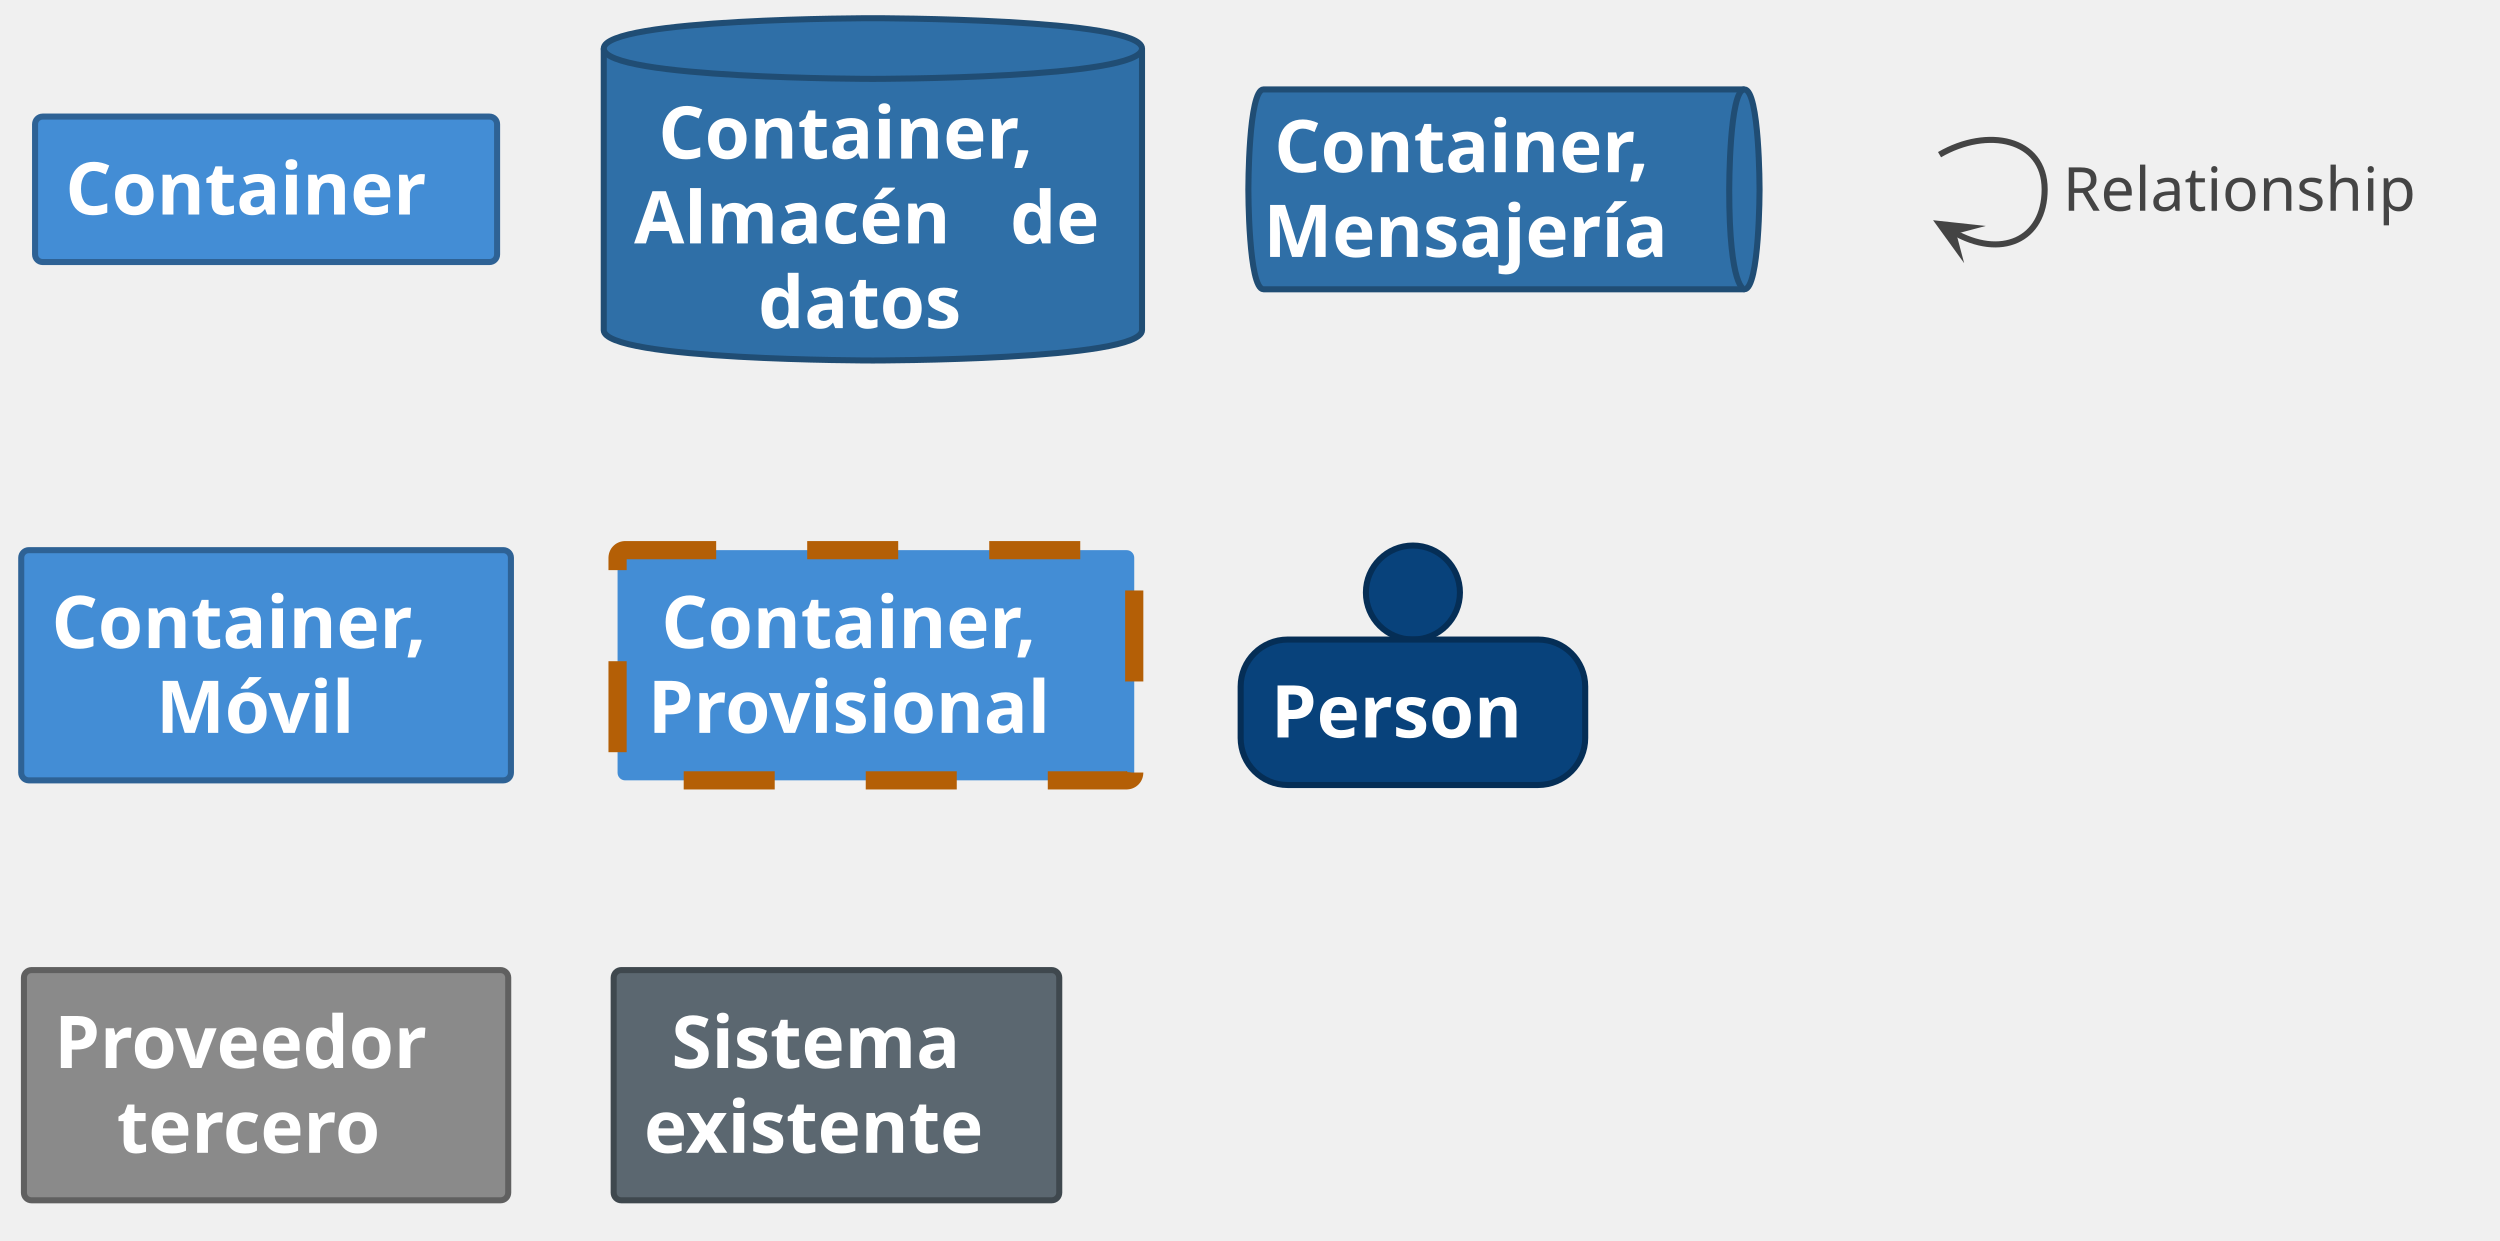
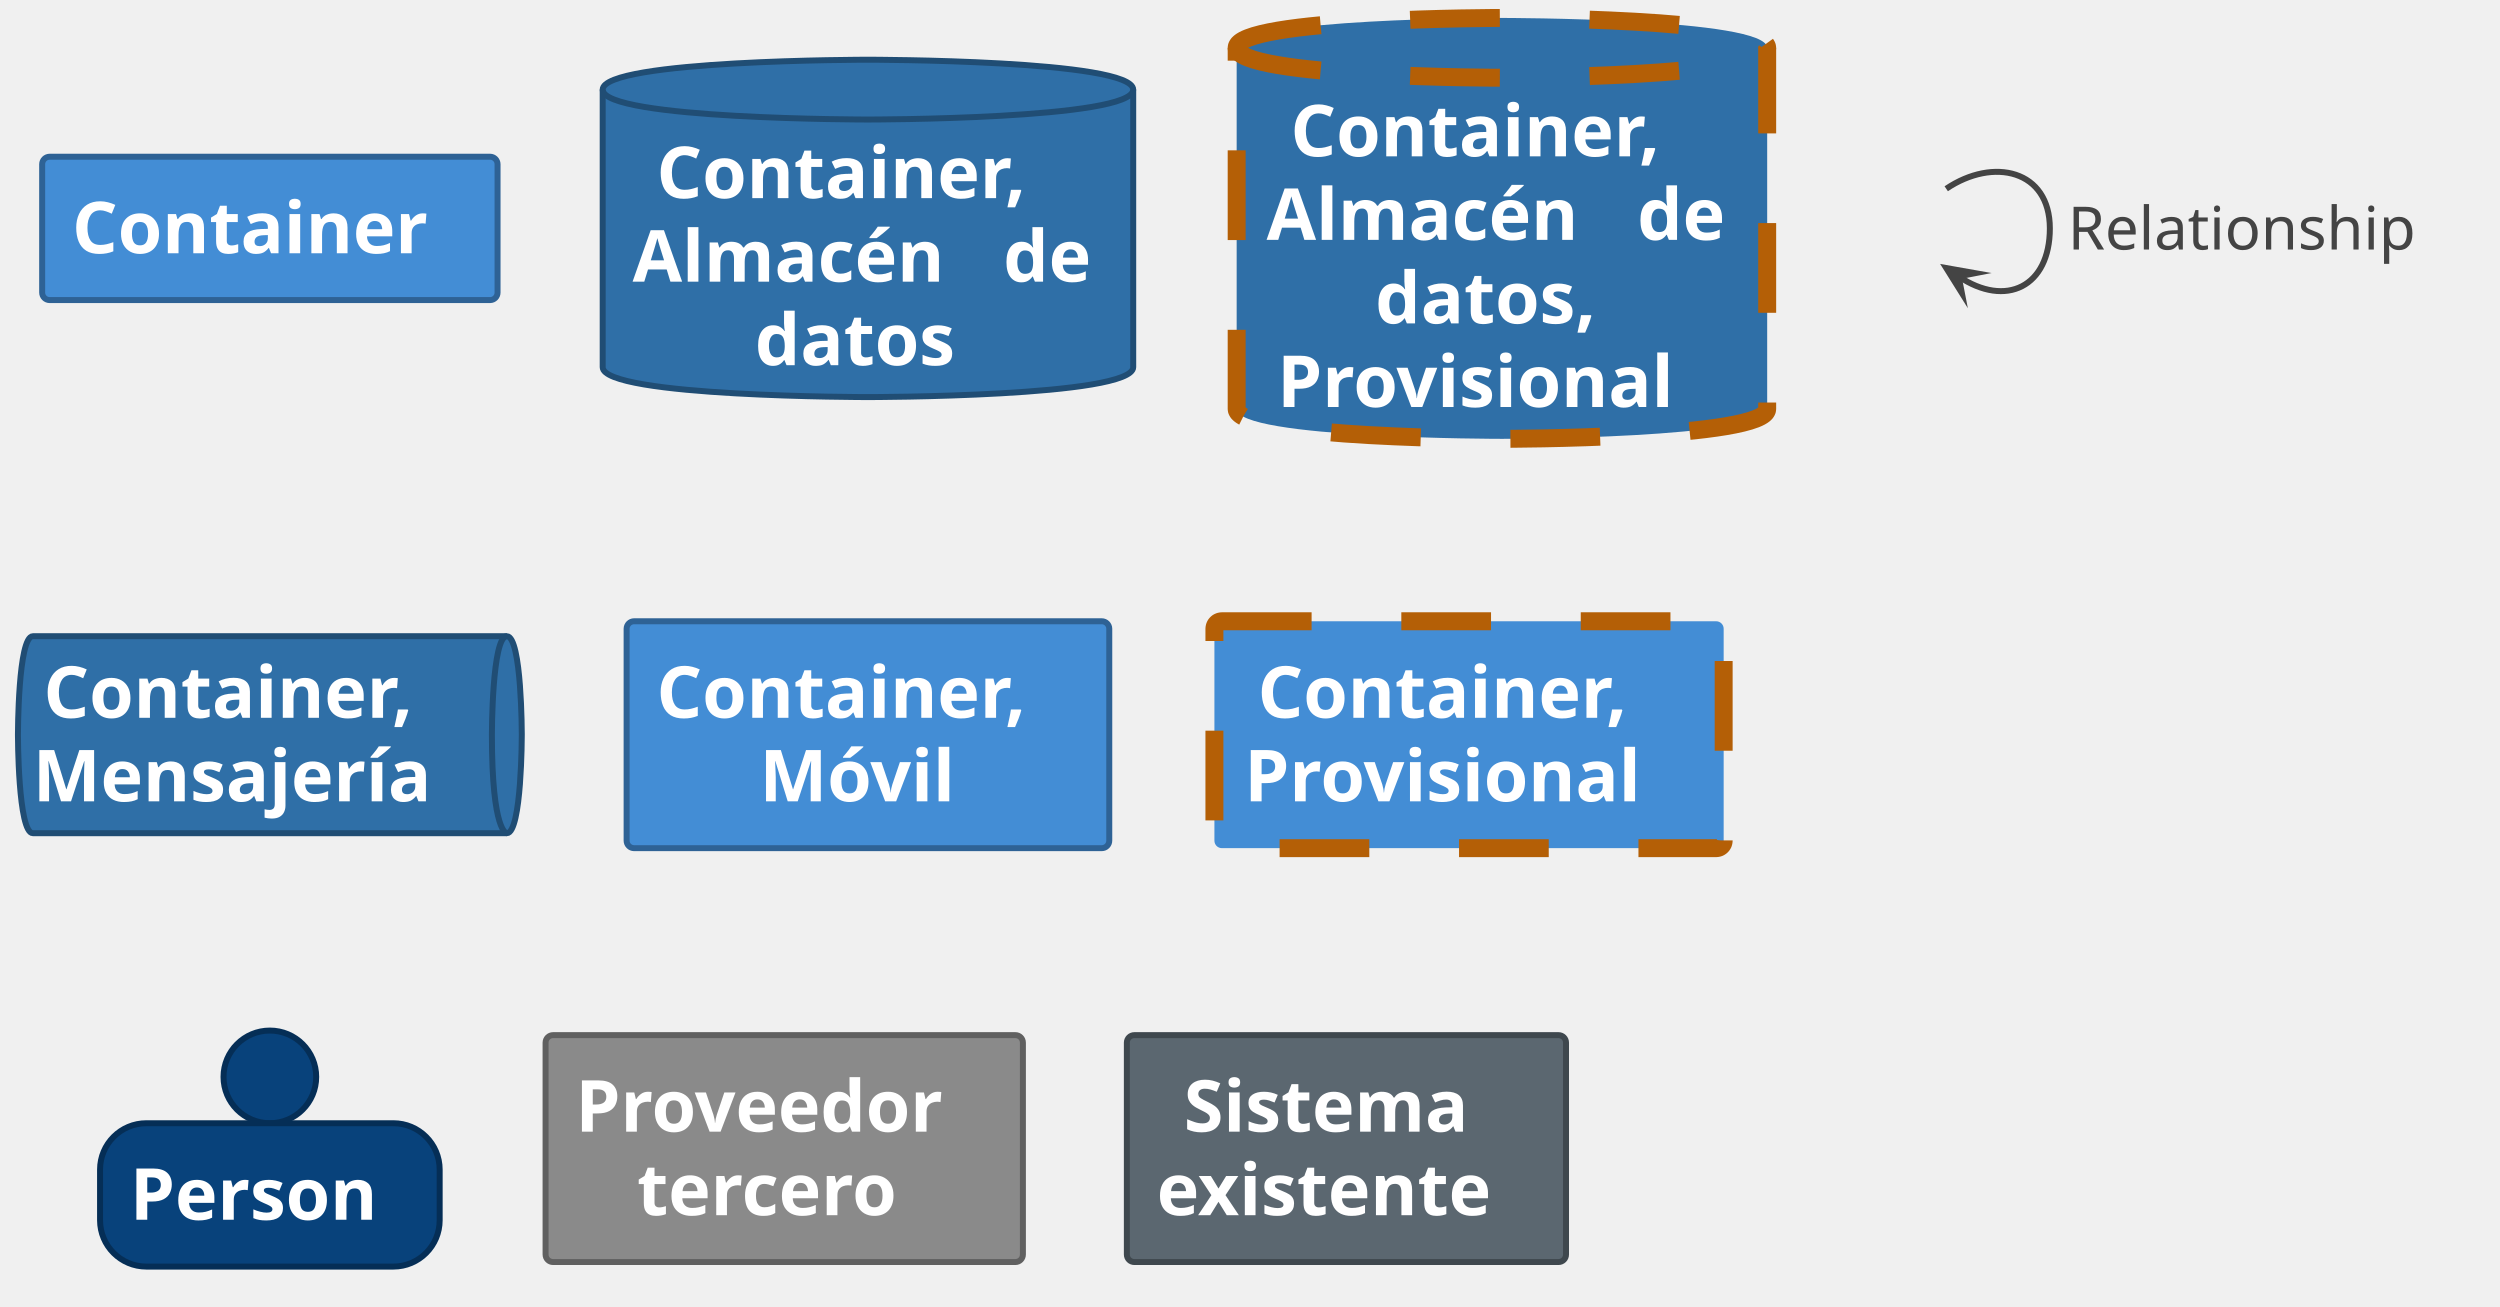
- <svg xmlns="http://www.w3.org/2000/svg" version="1.1" data-diagram-type="DESCRIPTION" style="width:824px;height:409px;background:#FFFFFF;" width="824px" height="409px" viewBox="0 0 824 409" zoomAndPan="magnify" preserveAspectRatio="none" contentStyleType="text/css">
+ <svg xmlns="http://www.w3.org/2000/svg" version="1.1" data-diagram-type="DESCRIPTION" style="width:836px;height:437px;background:#FFFFFF;" width="836px" height="437px" viewBox="0 0 836 437" zoomAndPan="magnify" preserveAspectRatio="none" contentStyleType="text/css">
  <defs />
  <g font-family="sans-serif" lengthAdjust="spacing">
-     <g class="entity" data-qualified-name="..Container" id="ent0001" data-source-line="134">
-       <rect x="11.56" y="38.43" width="152.281" height="47.938" fill="#438DD5" style="stroke:#2E6295;stroke-width:2;" rx="2.5" ry="2.5" />
-       <text x="21.56" y="70.707" fill="#FFF" font-size="24" textLength="132.281" font-weight="700">Container</text>
+     <g class="entity" data-qualified-name="..Container" id="ent0001" data-source-line="146">
+       <rect x="14.1" y="52.41" width="152.281" height="47.938" fill="#438DD5" style="stroke:#2E6295;stroke-width:2;" rx="2.5" ry="2.5" />
+       <text x="24.1" y="84.687" fill="#FFF" font-size="24" textLength="132.281" font-weight="700">Container</text>
    </g>
-     <g class="entity" data-qualified-name="..Container. Almac.n de datos" id="ent0002" data-source-line="136">
-       <path d="M199,16 C199,6 287.703,6 287.703,6 C287.703,6 376.406,6 376.406,16 L376.406,108.813 C376.406,118.813 287.703,118.813 287.703,118.813 C287.703,118.813 199,118.813 199,108.813 L199,16" style="stroke:#204D74;stroke-width:2;" fill="#2F6FA7" />
-       <path d="M199,16 C199,26 287.703,26 287.703,26 C287.703,26 376.406,26 376.406,16" style="stroke:#204D74;stroke-width:2;" fill="none" />
-       <text x="217.004" y="52.277" fill="#FFF" font-size="24" textLength="141.398" font-weight="700">Container,</text>
-       <text x="209" y="80.215" fill="#FFF" font-size="24" textLength="115.594" font-weight="700">Almacén</text>
-       <text x="324.594" y="80.215" fill="#FFF" font-size="24" font-weight="700"> </text>
-       <text x="332.949" y="80.215" fill="#FFF" font-size="24" textLength="33.457" font-weight="700">de</text>
-       <text x="249.893" y="108.152" fill="#FFF" font-size="24" textLength="75.621" font-weight="700">datos</text>
+     <g class="entity" data-qualified-name="..Container. Almac.n de datos" id="ent0002" data-source-line="148">
+       <path d="M201.54,29.97 C201.54,19.97 290.243,19.97 290.243,19.97 C290.243,19.97 378.946,19.97 378.946,29.97 L378.946,122.783 C378.946,132.783 290.243,132.783 290.243,132.783 C290.243,132.783 201.54,132.783 201.54,122.783 L201.54,29.97" style="stroke:#204D74;stroke-width:2;" fill="#2F6FA7" />
+       <path d="M201.54,29.97 C201.54,39.97 290.243,39.97 290.243,39.97 C290.243,39.97 378.946,39.97 378.946,29.97" style="stroke:#204D74;stroke-width:2;" fill="none" />
+       <text x="219.544" y="66.247" fill="#FFF" font-size="24" textLength="141.398" font-weight="700">Container,</text>
+       <text x="211.54" y="94.185" fill="#FFF" font-size="24" textLength="115.594" font-weight="700">Almacén</text>
+       <text x="327.134" y="94.185" fill="#FFF" font-size="24" font-weight="700"> </text>
+       <text x="335.489" y="94.185" fill="#FFF" font-size="24" textLength="33.457" font-weight="700">de</text>
+       <text x="252.433" y="122.122" fill="#FFF" font-size="24" textLength="75.621" font-weight="700">datos</text>
    </g>
-     <g class="entity" data-qualified-name="..Container. Mensajer.a" id="ent0003" data-source-line="138">
-       <path d="M416.46,29.47 L574.948,29.47 C579.948,29.47 579.948,62.408 579.948,62.408 C579.948,62.408 579.948,95.345 574.948,95.345 L416.46,95.345 C411.46,95.345 411.46,62.408 411.46,62.408 C411.46,62.408 411.46,29.47 416.46,29.47" style="stroke:#204D74;stroke-width:2;" fill="#2F6FA7" />
-       <path d="M574.948,29.47 C569.948,29.47 569.948,62.408 569.948,62.408 C569.948,95.345 574.948,95.345 574.948,95.345" style="stroke:#204D74;stroke-width:2;" fill="none" />
-       <text x="420.005" y="56.747" fill="#FFF" font-size="24" textLength="141.398" font-weight="700">Container,</text>
-       <text x="416.46" y="84.685" fill="#FFF" font-size="24" textLength="148.488" font-weight="700">Mensajería</text>
+     <g class="entity" data-qualified-name="..Container. Almac.n de datos. Provisional" id="ent0003" data-source-line="150">
+       <path d="M413.54,16 C413.54,6 502.243,6 502.243,6 C502.243,6 590.946,6 590.946,16 L590.946,136.75 C590.946,146.75 502.243,146.75 502.243,146.75 C502.243,146.75 413.54,146.75 413.54,136.75 L413.54,16" style="stroke:#B45F06;stroke-width:6;stroke-dasharray:30,30;" fill="#2F6FA7" />
+       <path d="M413.54,16 C413.54,26 502.243,26 502.243,26 C502.243,26 590.946,26 590.946,16" style="stroke:#B45F06;stroke-width:6;stroke-dasharray:30,30;" fill="none" />
+       <text x="431.544" y="52.277" fill="#FFF" font-size="24" textLength="141.398" font-weight="700">Container,</text>
+       <text x="423.54" y="80.215" fill="#FFF" font-size="24" textLength="115.594" font-weight="700">Almacén</text>
+       <text x="539.134" y="80.215" fill="#FFF" font-size="24" font-weight="700"> </text>
+       <text x="547.489" y="80.215" fill="#FFF" font-size="24" textLength="33.457" font-weight="700">de</text>
+       <text x="459.874" y="108.152" fill="#FFF" font-size="24" textLength="84.738" font-weight="700">datos,</text>
+       <text x="427.097" y="136.09" fill="#FFF" font-size="24" textLength="150.293" font-weight="700">Provisional</text>
    </g>
-     <g class="entity" data-qualified-name="..Container. M.vil" id="ent0004" data-source-line="140">
-       <rect x="7" y="181.33" width="161.398" height="75.875" fill="#438DD5" style="stroke:#2E6295;stroke-width:2;" rx="2.5" ry="2.5" />
-       <text x="17" y="213.607" fill="#FFF" font-size="24" textLength="141.398" font-weight="700">Container,</text>
-       <text x="51.465" y="241.545" fill="#FFF" font-size="24" textLength="72.469" font-weight="700">Móvil</text>
+     <g class="entity" data-qualified-name="..Container. Mensajer.a" id="ent0004" data-source-line="152">
+       <path d="M11,212.75 L169.488,212.75 C174.488,212.75 174.488,245.688 174.488,245.688 C174.488,245.688 174.488,278.625 169.488,278.625 L11,278.625 C6,278.625 6,245.688 6,245.688 C6,245.688 6,212.75 11,212.75" style="stroke:#204D74;stroke-width:2;" fill="#2F6FA7" />
+       <path d="M169.488,212.75 C164.488,212.75 164.488,245.688 164.488,245.688 C164.488,278.625 169.488,278.625 169.488,278.625" style="stroke:#204D74;stroke-width:2;" fill="none" />
+       <text x="14.545" y="240.027" fill="#FFF" font-size="24" textLength="141.398" font-weight="700">Container,</text>
+       <text x="11" y="267.965" fill="#FFF" font-size="24" textLength="148.488" font-weight="700">Mensajería</text>
    </g>
-     <g class="entity" data-qualified-name="..Container. Provisional" id="ent0005" data-source-line="142">
-       <rect x="203.55" y="181.33" width="170.293" height="75.875" fill="#438DD5" style="stroke:#B45F06;stroke-width:6;stroke-dasharray:30,30;" rx="2.5" ry="2.5" />
-       <text x="217.997" y="213.607" fill="#FFF" font-size="24" textLength="141.398" font-weight="700">Container,</text>
-       <text x="213.55" y="241.545" fill="#FFF" font-size="24" textLength="150.293" font-weight="700">Provisional</text>
+     <g class="entity" data-qualified-name="..Container. M.vil" id="ent0005" data-source-line="154">
+       <rect x="209.54" y="207.75" width="161.398" height="75.875" fill="#438DD5" style="stroke:#2E6295;stroke-width:2;" rx="2.5" ry="2.5" />
+       <text x="219.54" y="240.027" fill="#FFF" font-size="24" textLength="141.398" font-weight="700">Container,</text>
+       <text x="254.005" y="267.965" fill="#FFF" font-size="24" textLength="72.469" font-weight="700">Móvil</text>
    </g>
-     <g class="entity" data-qualified-name="..Person" id="ent0006" data-source-line="144">
-       <ellipse cx="465.701" cy="195.304" rx="15.494" ry="15.494" fill="#08427B" style="stroke:#052E56;stroke-width:2;" />
-       <rect x="408.92" y="210.799" width="113.563" height="47.938" fill="#08427B" style="stroke:#052E56;stroke-width:2;" rx="15.494" ry="15.494" />
-       <text x="418.92" y="243.076" fill="#FFF" font-size="24" textLength="93.563" font-weight="700">Person</text>
+     <g class="entity" data-qualified-name="..Container. Provisional" id="ent0006" data-source-line="156">
+       <rect x="406.1" y="207.75" width="170.293" height="75.875" fill="#438DD5" style="stroke:#B45F06;stroke-width:6;stroke-dasharray:30,30;" rx="2.5" ry="2.5" />
+       <text x="420.547" y="240.027" fill="#FFF" font-size="24" textLength="141.398" font-weight="700">Container,</text>
+       <text x="416.1" y="267.965" fill="#FFF" font-size="24" textLength="150.293" font-weight="700">Provisional</text>
    </g>
-     <g class="entity" data-qualified-name="..Proveedor tercero" id="ent0007" data-source-line="146">
-       <rect x="7.89" y="319.74" width="159.617" height="75.875" fill="#8A8A8A" style="stroke:#606060;stroke-width:2;" rx="2.5" ry="2.5" />
-       <text x="17.89" y="352.017" fill="#FFF" font-size="24" textLength="139.617" font-weight="700">Proveedor</text>
-       <text x="38.492" y="379.955" fill="#FFF" font-size="24" textLength="98.414" font-weight="700">tercero</text>
+     <g class="entity" data-qualified-name="..Person" id="ent0007" data-source-line="158">
+       <ellipse cx="90.241" cy="360.114" rx="15.494" ry="15.494" fill="#08427B" style="stroke:#052E56;stroke-width:2;" />
+       <rect x="33.46" y="375.609" width="113.563" height="47.938" fill="#08427B" style="stroke:#052E56;stroke-width:2;" rx="15.494" ry="15.494" />
+       <text x="43.46" y="407.886" fill="#FFF" font-size="24" textLength="93.563" font-weight="700">Person</text>
    </g>
-     <g class="entity" data-qualified-name="..Sistema existente" id="ent0008" data-source-line="148">
-       <rect x="202.27" y="319.74" width="146.855" height="75.875" fill="#5B6770" style="stroke:#3F484E;stroke-width:2;" rx="2.5" ry="2.5" />
-       <text x="221.323" y="352.017" fill="#FFF" font-size="24" textLength="108.75" font-weight="700">Sistema</text>
-       <text x="212.27" y="379.955" fill="#FFF" font-size="24" textLength="126.855" font-weight="700">existente</text>
+     <g class="entity" data-qualified-name="..Proveedor tercero" id="ent0008" data-source-line="160">
+       <rect x="182.44" y="346.15" width="159.617" height="75.875" fill="#8A8A8A" style="stroke:#606060;stroke-width:2;" rx="2.5" ry="2.5" />
+       <text x="192.44" y="378.427" fill="#FFF" font-size="24" textLength="139.617" font-weight="700">Proveedor</text>
+       <text x="213.042" y="406.365" fill="#FFF" font-size="24" textLength="98.414" font-weight="700">tercero</text>
    </g>
-     <g class="entity" data-qualified-name="1" id="ent0009" data-source-line="150">
-       <rect x="614.47" y="44.25" width="24.45" height="36.297" fill="none" style="stroke:none;" rx="2.5" ry="2.5" />
+     <g class="entity" data-qualified-name="..Sistema existente" id="ent0009" data-source-line="162">
+       <rect x="376.82" y="346.15" width="146.855" height="75.875" fill="#5B6770" style="stroke:#3F484E;stroke-width:2;" rx="2.5" ry="2.5" />
+       <text x="395.873" y="378.427" fill="#FFF" font-size="24" textLength="108.75" font-weight="700">Sistema</text>
+       <text x="386.82" y="406.365" fill="#FFF" font-size="24" textLength="126.855" font-weight="700">existente</text>
    </g>
-     <g class="link" data-entity-1="ent0009" data-entity-2="ent0009" id="lnk10" data-source-line="151" data-link-type="dependency">
-       <path d="M639.27,50.98 C655.09,41.79 673.92,45.6 673.92,62.4 C673.92,79.21 659.413,85.522 643.593,76.332" style="stroke:#444;stroke-width:2;" fill="none" id="1-to-1" />
-       <polygon points="639.27,73.82,645.043,81.8,643.593,76.332,649.061,74.882,639.27,73.82" fill="#444" style="stroke:#444;stroke-width:2;stroke-linejoin:miter;stroke-miterlimit:10;" />
-       <text x="679.92" y="69.464" fill="#444" font-size="20" textLength="123.672">Relationship</text>
+     <g class="entity" data-qualified-name="1" id="ent0010" data-source-line="164">
+       <rect x="626.02" y="58.23" width="24.45" height="36.297" fill="none" style="stroke:none;" rx="2.5" ry="2.5" />
+     </g>
+     <g class="link" data-entity-1="ent0010" data-entity-2="ent0010" id="lnk11" data-source-line="165" data-link-type="dependency">
+       <path d="M650.82,63.12 C666.64,52.45 685.47,56.87 685.47,76.37 C685.47,95.88 670.785,103.096 654.965,92.426" style="stroke:#444;stroke-width:2;" fill="none" id="1-to-1" />
+       <polygon points="650.82,89.63,656.045,97.979,654.965,92.426,660.518,91.346,650.82,89.63" fill="#444" style="stroke:#444;stroke-width:2;stroke-linejoin:miter;stroke-miterlimit:10;" />
+       <text x="691.47" y="83.434" fill="#444" font-size="20" textLength="123.672">Relationship</text>
    </g>
  </g>
</svg>
